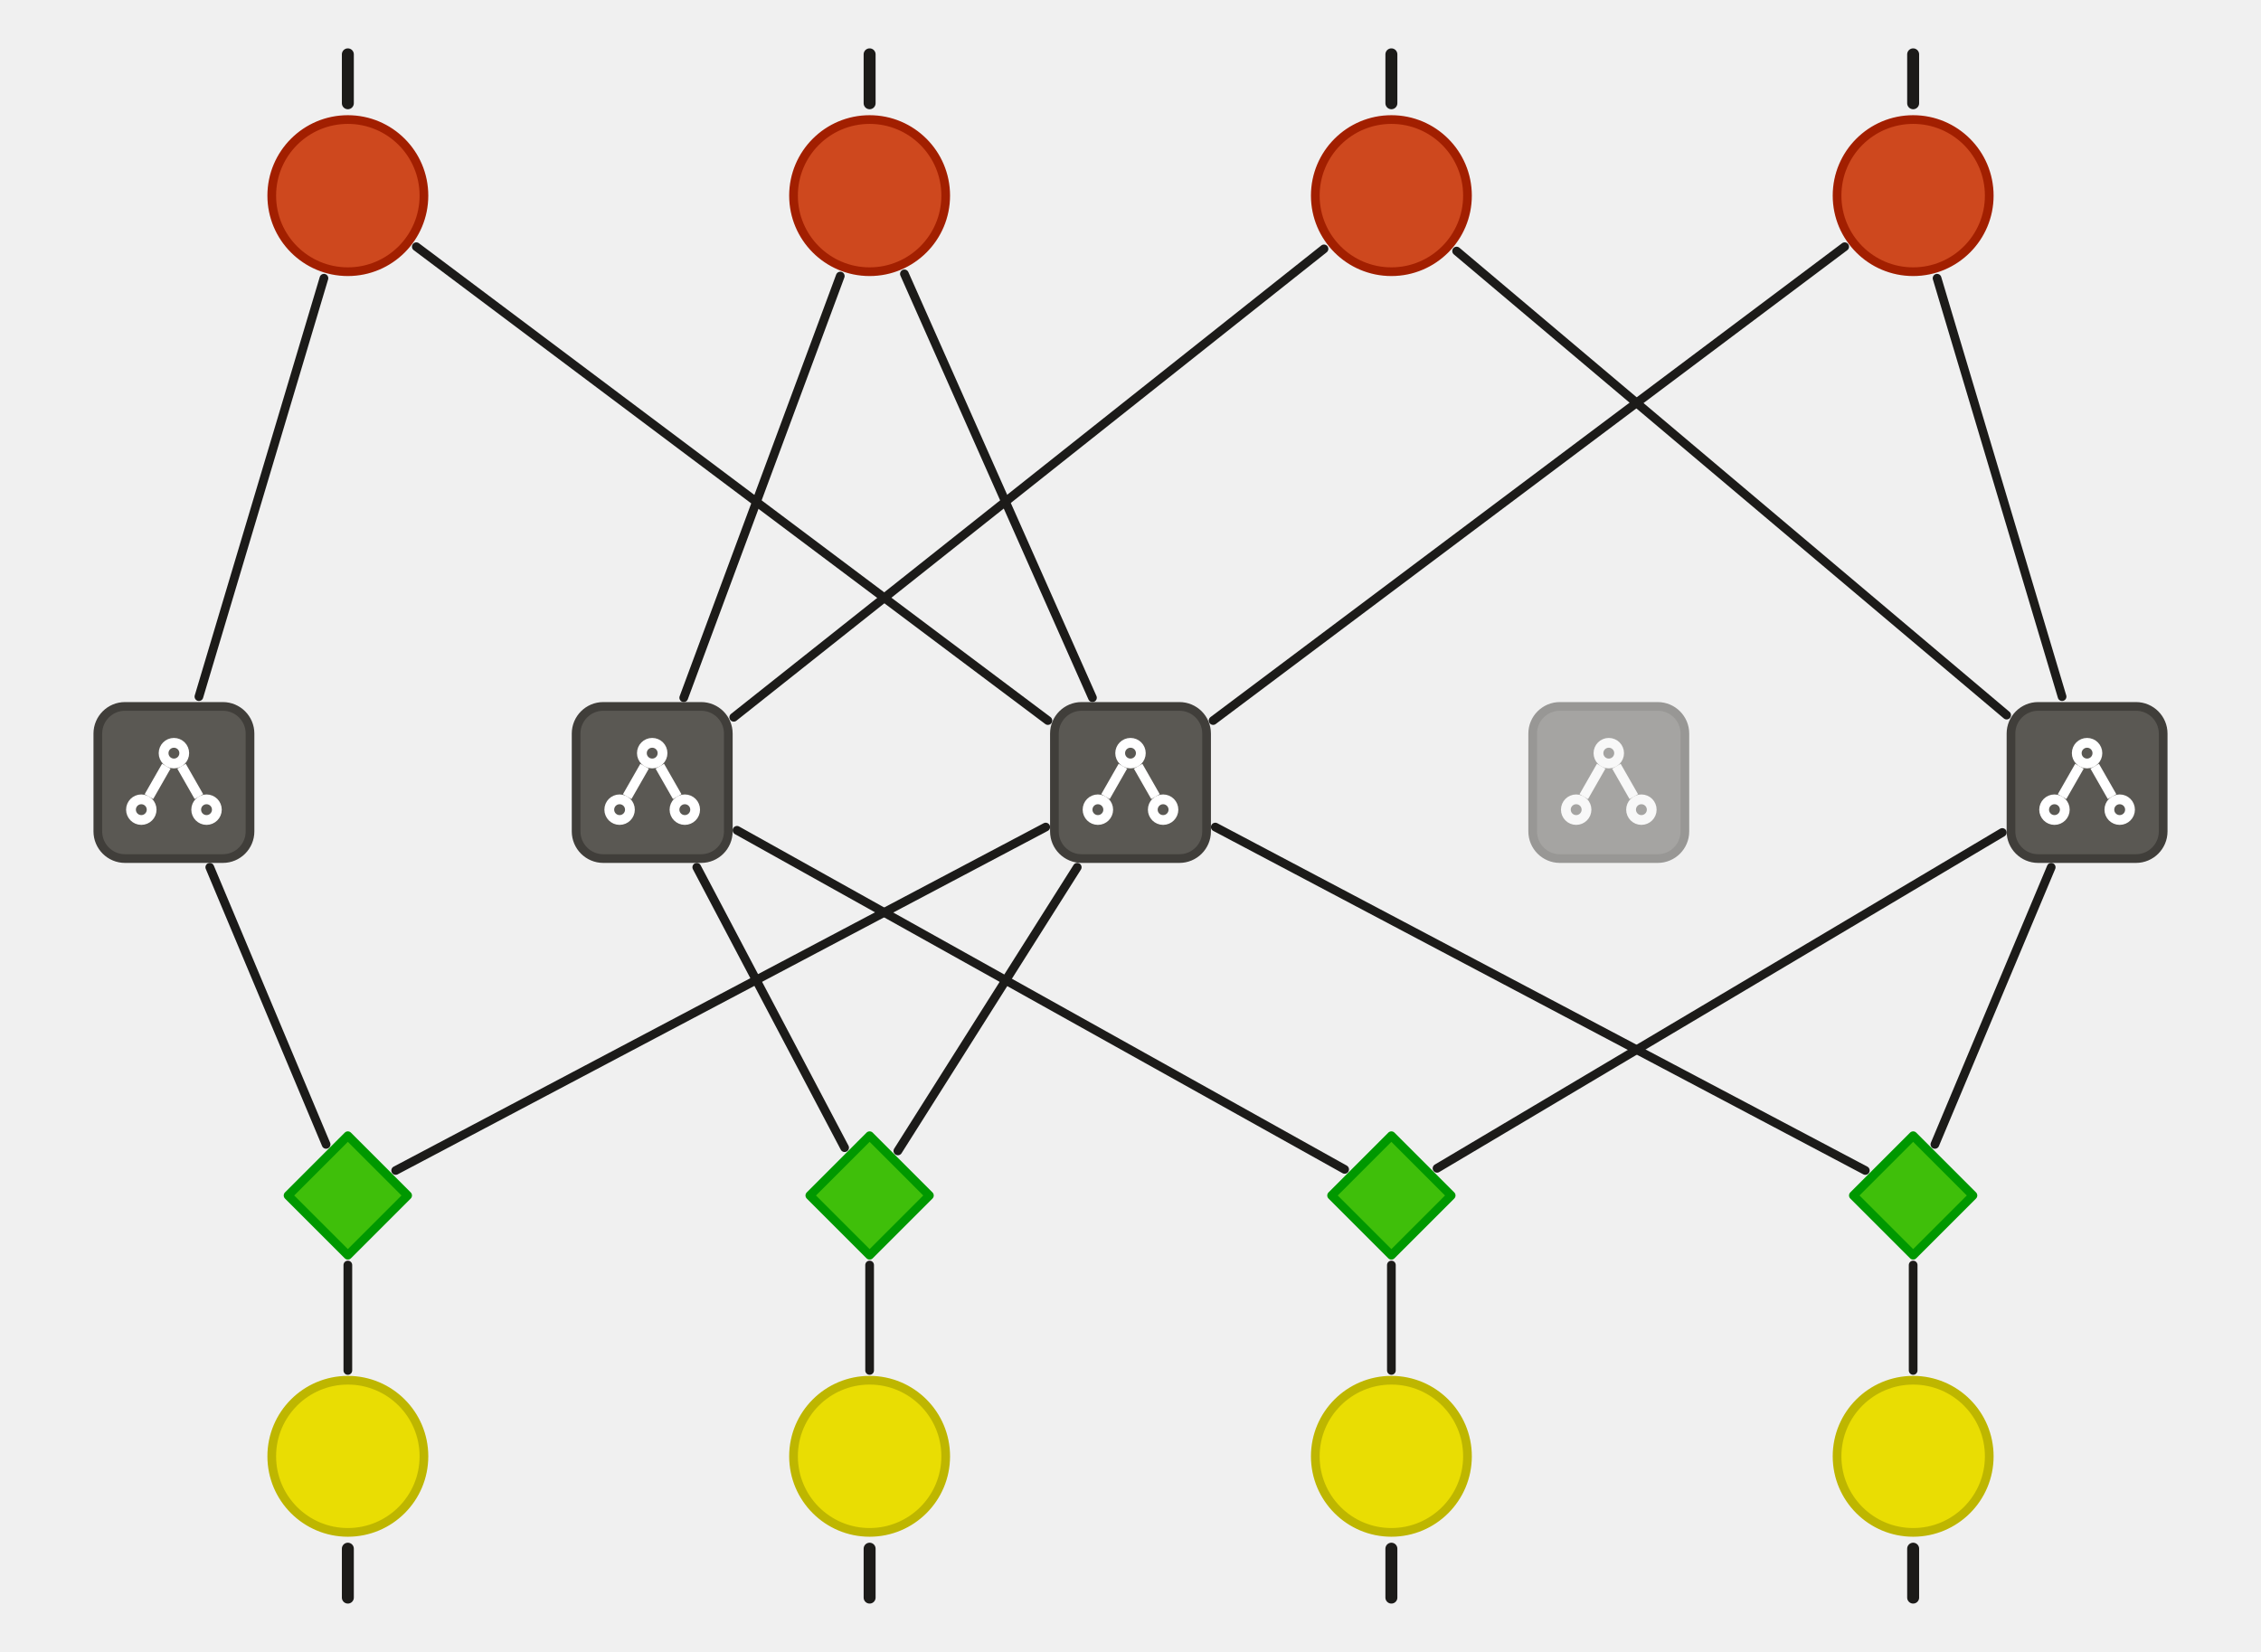
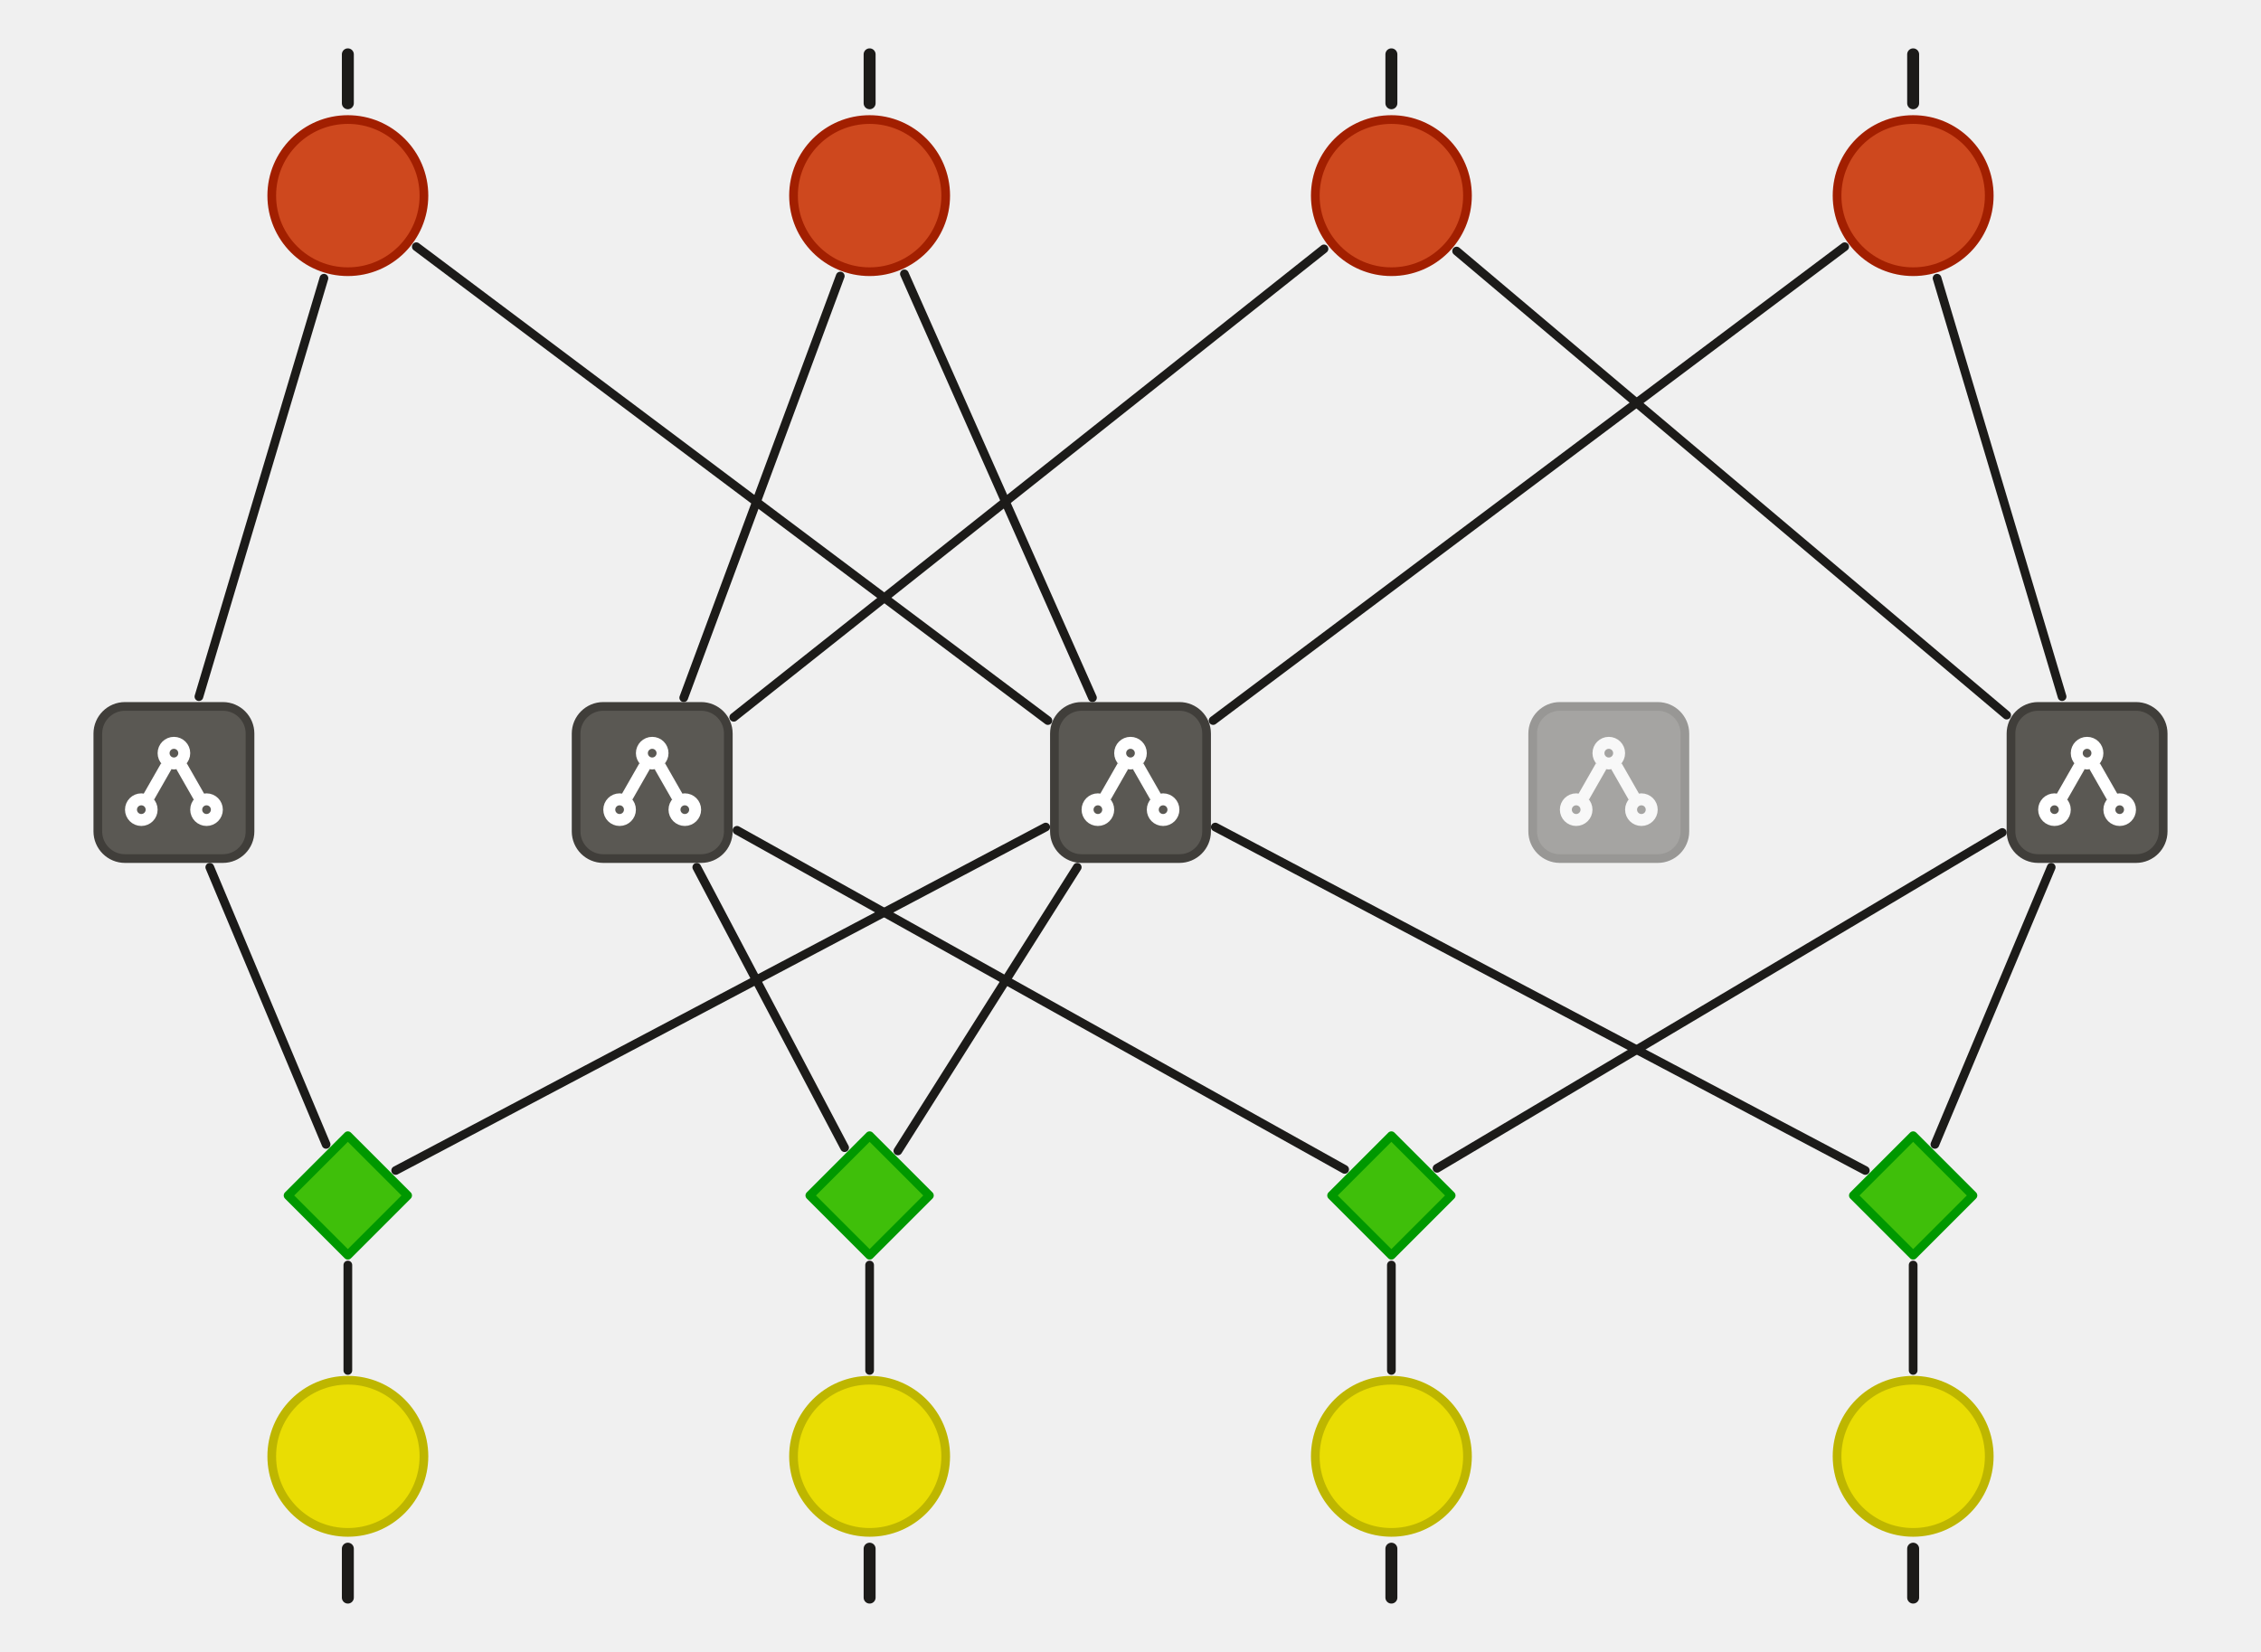
<svg xmlns="http://www.w3.org/2000/svg" viewBox="0 0 208 152" width="416" height="304" role="img">
  <defs>
    <marker id="arr-moe" viewBox="0 0 10 10" refX="8" refY="5" markerUnits="userSpaceOnUse" markerWidth="5.4" markerHeight="5.4" orient="auto-start-reverse">
      <path d="M2 1L8 5L2 9" fill="none" stroke="#1C1B19" stroke-width="1.481" stroke-linecap="round" stroke-linejoin="round" />
    </marker>
  </defs>
  <g fill="none" stroke="#1C1B19" stroke-width="0.8" stroke-linecap="round" stroke-linejoin="round">
    <line x1="32" y1="126.1" x2="32" y2="116.4" />
    <line x1="80" y1="126.1" x2="80" y2="116.4" />
    <line x1="128" y1="126.1" x2="128" y2="116.4" />
    <line x1="176" y1="126.1" x2="176" y2="116.4" />
    <line x1="30" y1="105.3" x2="19.3" y2="79.8" />
    <line x1="36.4" y1="107.7" x2="96.2" y2="76.1" />
    <line x1="77.7" y1="105.6" x2="64.1" y2="79.8" />
    <line x1="82.6" y1="105.9" x2="99.1" y2="79.8" />
    <line x1="123.7" y1="107.6" x2="67.8" y2="76.4" />
    <line x1="132.2" y1="107.5" x2="184.2" y2="76.6" />
    <line x1="171.6" y1="107.7" x2="111.8" y2="76.1" />
    <line x1="178" y1="105.3" x2="188.7" y2="79.8" />
    <line x1="18.3" y1="64.1" x2="29.8" y2="25.6" />
    <line x1="96.4" y1="66.3" x2="38.3" y2="22.7" />
    <line x1="62.9" y1="64.2" x2="77.3" y2="25.4" />
    <line x1="100.5" y1="64.2" x2="83.2" y2="25.2" />
    <line x1="67.5" y1="66" x2="121.8" y2="22.9" />
    <line x1="184.6" y1="65.8" x2="134" y2="23.1" />
    <line x1="111.6" y1="66.3" x2="169.7" y2="22.7" />
    <line x1="189.7" y1="64.1" x2="178.2" y2="25.6" />
  </g>
  <circle cx="32" cy="134" r="7" fill="#E9DD03" stroke="#BEB600" stroke-width="0.8" />
  <g stroke="#1C1B19" stroke-width="1.1" stroke-linecap="round">
    <line x1="32" y1="142.5" x2="32" y2="147" />
  </g>
  <circle cx="80" cy="134" r="7" fill="#E9DD03" stroke="#BEB600" stroke-width="0.8" />
  <g stroke="#1C1B19" stroke-width="1.1" stroke-linecap="round">
    <line x1="80" y1="142.5" x2="80" y2="147" />
  </g>
  <circle cx="128" cy="134" r="7" fill="#E9DD03" stroke="#BEB600" stroke-width="0.8" />
  <g stroke="#1C1B19" stroke-width="1.1" stroke-linecap="round">
    <line x1="128" y1="142.5" x2="128" y2="147" />
  </g>
  <circle cx="176" cy="134" r="7" fill="#E9DD03" stroke="#BEB600" stroke-width="0.8" />
  <g stroke="#1C1B19" stroke-width="1.1" stroke-linecap="round">
    <line x1="176" y1="142.5" x2="176" y2="147" />
  </g>
  <polygon points="32,104.5 37.5,110 32,115.5 26.5,110" fill="#3FBF0A" stroke="#009800" stroke-width="0.8" stroke-linejoin="round" />
  <polygon points="80,104.5 85.5,110 80,115.5 74.5,110" fill="#3FBF0A" stroke="#009800" stroke-width="0.8" stroke-linejoin="round" />
  <polygon points="128,104.5 133.5,110 128,115.5 122.5,110" fill="#3FBF0A" stroke="#009800" stroke-width="0.8" stroke-linejoin="round" />
  <polygon points="176,104.5 181.5,110 176,115.5 170.5,110" fill="#3FBF0A" stroke="#009800" stroke-width="0.8" stroke-linejoin="round" />
  <rect x="9" y="65" width="14" height="14" rx="2.5" fill="#5A5853" stroke="#403E3A" stroke-width="0.8" />
-   <g fill="none" stroke="#FFFFFF" stroke-width="0.9" stroke-linejoin="round">
+   <g fill="none" stroke="#FFFFFF" stroke-width="1.1" stroke-linejoin="round">
    <path d="M13.7,73.3 L15.3,70.5" />
    <path d="M18.3,73.3 L16.7,70.5" />
    <circle cx="16" cy="69.3" r="0.95" />
    <circle cx="13" cy="74.5" r="0.95" />
    <circle cx="19" cy="74.5" r="0.95" />
  </g>
  <rect x="53" y="65" width="14" height="14" rx="2.5" fill="#5A5853" stroke="#403E3A" stroke-width="0.8" />
-   <g fill="none" stroke="#FFFFFF" stroke-width="0.9" stroke-linejoin="round">
+   <g fill="none" stroke="#FFFFFF" stroke-width="1.1" stroke-linejoin="round">
    <path d="M57.7,73.3 L59.3,70.5" />
    <path d="M62.3,73.3 L60.7,70.5" />
    <circle cx="60" cy="69.3" r="0.95" />
    <circle cx="57" cy="74.5" r="0.95" />
    <circle cx="63" cy="74.5" r="0.95" />
  </g>
  <rect x="97" y="65" width="14" height="14" rx="2.5" fill="#5A5853" stroke="#403E3A" stroke-width="0.8" />
-   <g fill="none" stroke="#FFFFFF" stroke-width="0.9" stroke-linejoin="round">
+   <g fill="none" stroke="#FFFFFF" stroke-width="1.1" stroke-linejoin="round">
    <path d="M101.7,73.3 L103.3,70.5" />
    <path d="M106.3,73.3 L104.7,70.5" />
    <circle cx="104" cy="69.3" r="0.95" />
    <circle cx="101" cy="74.5" r="0.95" />
    <circle cx="107" cy="74.5" r="0.95" />
  </g>
  <g opacity="0.5">
    <rect x="141" y="65" width="14" height="14" rx="2.5" fill="#5A5853" stroke="#403E3A" stroke-width="0.8" />
-     <g fill="none" stroke="#FFFFFF" stroke-width="0.9" stroke-linejoin="round">
+     <g fill="none" stroke="#FFFFFF" stroke-width="1.1" stroke-linejoin="round">
      <path d="M145.7,73.3 L147.3,70.5" />
      <path d="M150.3,73.3 L148.7,70.5" />
      <circle cx="148" cy="69.3" r="0.95" />
      <circle cx="145" cy="74.5" r="0.95" />
      <circle cx="151" cy="74.5" r="0.95" />
    </g>
  </g>
  <rect x="185" y="65" width="14" height="14" rx="2.5" fill="#5A5853" stroke="#403E3A" stroke-width="0.8" />
-   <g fill="none" stroke="#FFFFFF" stroke-width="0.9" stroke-linejoin="round">
+   <g fill="none" stroke="#FFFFFF" stroke-width="1.1" stroke-linejoin="round">
    <path d="M189.7,73.3 L191.3,70.5" />
    <path d="M194.3,73.3 L192.7,70.5" />
    <circle cx="192" cy="69.3" r="0.95" />
    <circle cx="189" cy="74.5" r="0.95" />
    <circle cx="195" cy="74.5" r="0.95" />
  </g>
  <circle cx="32" cy="18" r="7" fill="#CE481E" stroke="#A21F00" stroke-width="0.8" />
  <g stroke="#1C1B19" stroke-width="1.1" stroke-linecap="round">
    <line x1="32" y1="9.5" x2="32" y2="5" />
  </g>
  <circle cx="80" cy="18" r="7" fill="#CE481E" stroke="#A21F00" stroke-width="0.8" />
  <g stroke="#1C1B19" stroke-width="1.1" stroke-linecap="round">
    <line x1="80" y1="9.5" x2="80" y2="5" />
  </g>
  <circle cx="128" cy="18" r="7" fill="#CE481E" stroke="#A21F00" stroke-width="0.8" />
  <g stroke="#1C1B19" stroke-width="1.1" stroke-linecap="round">
    <line x1="128" y1="9.5" x2="128" y2="5" />
  </g>
  <circle cx="176" cy="18" r="7" fill="#CE481E" stroke="#A21F00" stroke-width="0.8" />
  <g stroke="#1C1B19" stroke-width="1.1" stroke-linecap="round">
    <line x1="176" y1="9.5" x2="176" y2="5" />
  </g>
</svg>
